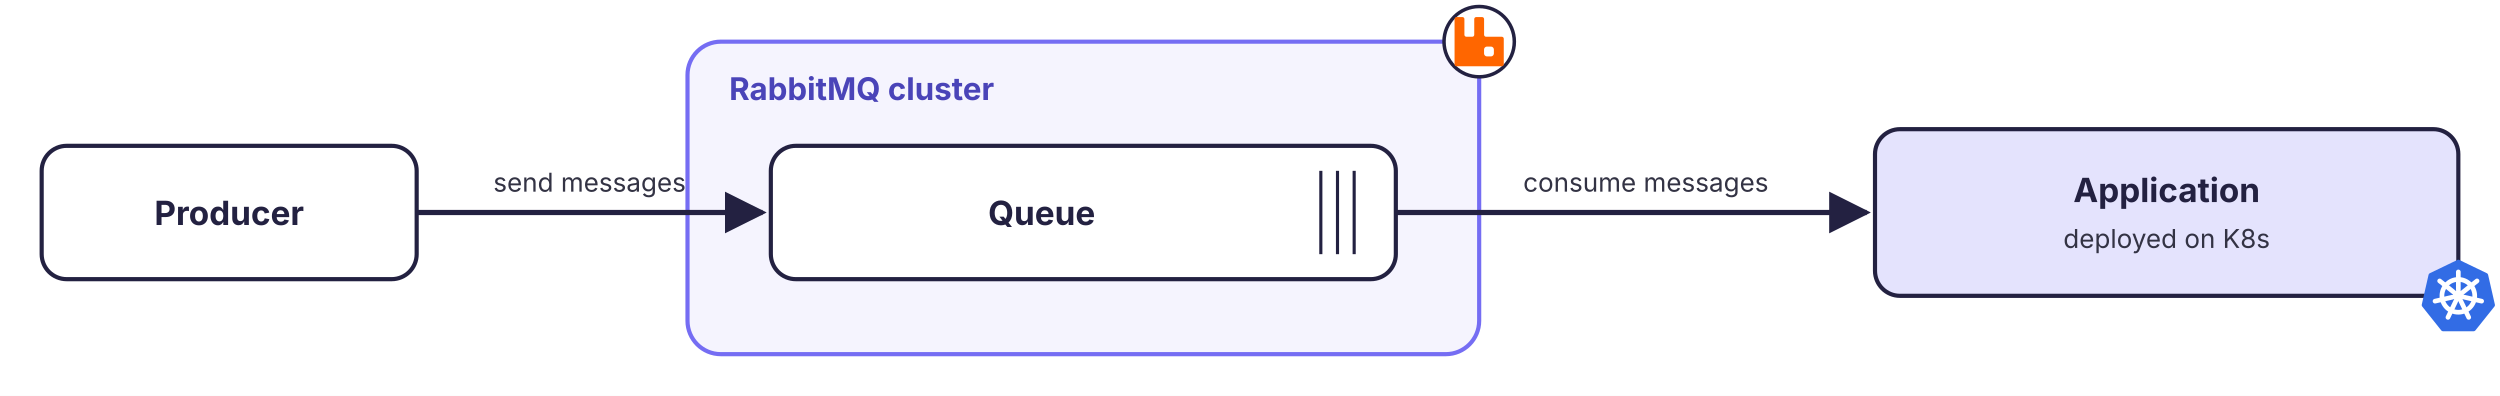
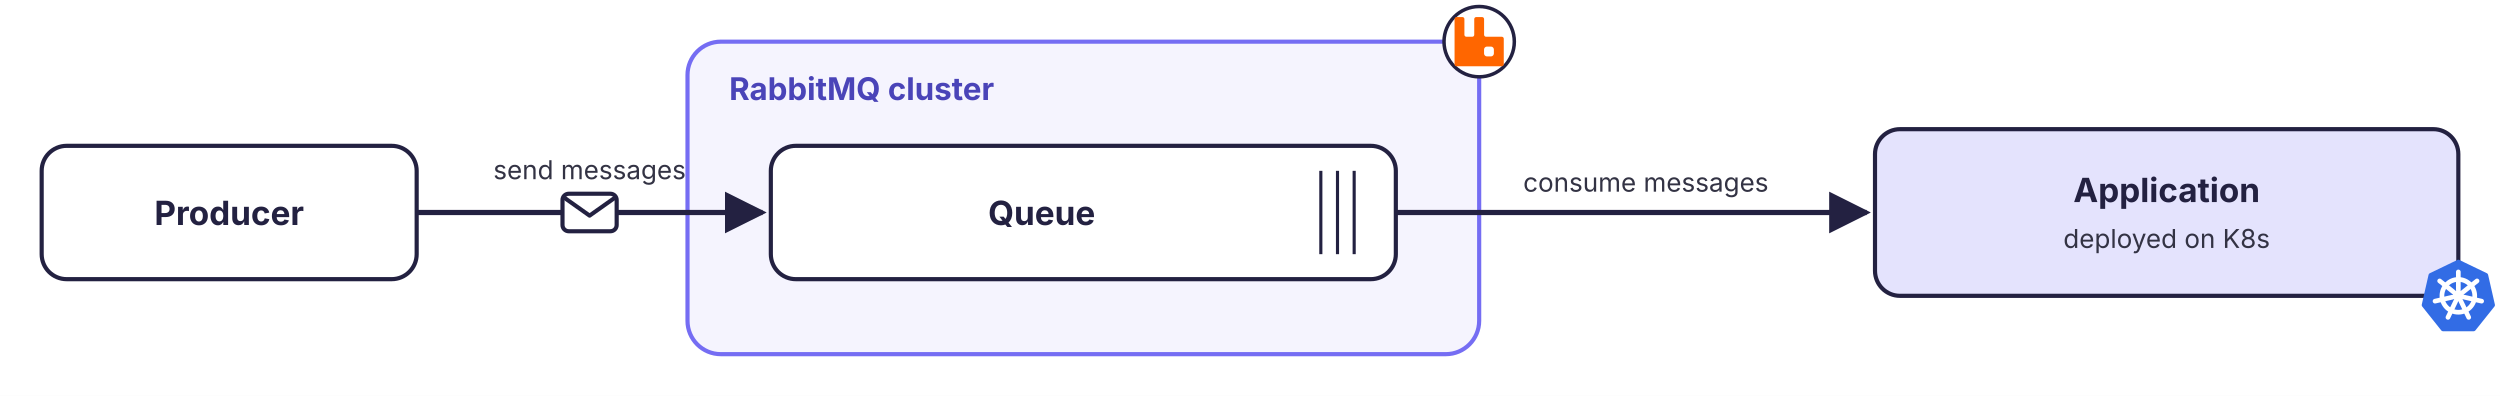
<svg xmlns="http://www.w3.org/2000/svg" viewBox="0 0 1200 190" width="1200" height="190" font-family="Inter, Helvetica, Arial, sans-serif" role="img" aria-labelledby="t d">
  <defs>
    <marker id="arrow" viewBox="0 0 10 10" refX="9" refY="5" markerWidth="8" markerHeight="8" orient="auto-start-reverse">
      <path d="M0 0 L10 5 L0 10 z" fill="#232141" />
    </marker>
    <symbol id="k8s" viewBox="0 0 32 32">
      <polygon points="16.00,1.60 27.73,7.25 30.62,19.94 22.51,30.11 9.49,30.11 1.38,19.94 4.27,7.25" fill="#326CE5" stroke="#326CE5" stroke-width="2" stroke-linejoin="round" />
      <g fill="none" stroke="#ffffff" stroke-width="2" stroke-linecap="round">
        <circle cx="16" cy="16" r="7" />
        <line x1="16.00" y1="13.40" x2="16.00" y2="5.80" />
        <line x1="18.03" y1="14.38" x2="23.97" y2="9.64" />
        <line x1="18.53" y1="16.58" x2="25.94" y2="18.27" />
        <line x1="17.13" y1="18.34" x2="20.43" y2="25.19" />
        <line x1="14.87" y1="18.34" x2="11.57" y2="25.19" />
        <line x1="13.47" y1="16.58" x2="6.06" y2="18.27" />
        <line x1="13.97" y1="14.38" x2="8.03" y2="9.64" />
      </g>
      <circle cx="16" cy="16" r="2.4" fill="#ffffff" />
    </symbol>
    <symbol id="rabbitmq" viewBox="0 0 32 32">
      <circle cx="16" cy="16" r="15" fill="#ffffff" stroke="#232141" stroke-width="1.5" />
      <path transform="translate(5.5 5.5) scale(0.875)" fill="#FF6600" d="M23.035 9.601h-7.677a.956.956 0 01-.962-.962V.962a.956.956 0 00-.962-.956H10.56a.956.956 0 00-.962.956V8.64a.956.956 0 01-.962.962H5.762a.956.956 0 01-.961-.962V.962A.956.956 0 003.839 0H.959a.956.956 0 00-.956.962v22.076A.956.956 0 00.965 24h22.07a.956.956 0 00.962-.962V10.58a.956.956 0 00-.962-.98zm-3.86 8.152a1.437 1.437 0 01-1.437 1.443h-1.924a1.437 1.437 0 01-1.436-1.443v-1.917a1.437 1.437 0 011.436-1.443h1.924a1.437 1.437 0 011.437 1.443z" />
    </symbol>
+     <symbol id="envelope" viewBox="0 0 28 20">
+       <rect x="1" y="1" width="26" height="18" rx="3" fill="#ffffff" stroke="#232141" stroke-width="2" />
+       <path d="M2 3 L14 11.5 L26 3" fill="none" stroke="#232141" stroke-width="2" stroke-linejoin="round" />
+     </symbol>
  </defs>
  <rect x="0" y="0" width="1200" height="190" fill="#ffffff" />
  <rect x="330" y="20" width="380" height="150" rx="16" fill="#F5F4FE" stroke="#756DF3" stroke-width="2" />
  <text x="350" y="48" font-size="15" font-weight="700" fill="#4a44b8">RabbitMQ cluster</text>
  <rect x="20" y="70" width="180" height="64" rx="12" fill="#ffffff" stroke="#232141" stroke-width="2" />
  <text x="110" y="108" font-size="16" font-weight="700" fill="#232141" text-anchor="middle">Producer</text>
  <line x1="200" y1="102" x2="366" y2="102" stroke="#232141" stroke-width="2.5" marker-end="url(#arrow)" />
-   <text x="283" y="92" font-size="12.5" fill="#333344" text-anchor="middle">send messages</text>
+   <text x="283" y="86" font-size="12.5" fill="#333344" text-anchor="middle">send messages</text>
+   <use href="#envelope" x="269" y="92" width="28" height="20" />
  <rect x="370" y="70" width="300" height="64" rx="12" fill="#ffffff" stroke="#232141" stroke-width="2" />
  <text x="500" y="108" font-size="16" font-weight="700" fill="#232141" text-anchor="middle">Queue</text>
  <line x1="634" y1="82" x2="634" y2="122" stroke="#232141" stroke-width="1.5" />
  <line x1="642" y1="82" x2="642" y2="122" stroke="#232141" stroke-width="1.5" />
  <line x1="650" y1="82" x2="650" y2="122" stroke="#232141" stroke-width="1.5" />
  <line x1="670" y1="102" x2="896" y2="102" stroke="#232141" stroke-width="2.5" marker-end="url(#arrow)" />
  <text x="790" y="92" font-size="12.5" fill="#333344" text-anchor="middle">consume messages</text>
  <rect x="900" y="62" width="280" height="80" rx="12" fill="#E4E3FD" stroke="#232141" stroke-width="2" />
  <text x="1040" y="97" font-size="16" font-weight="700" fill="#232141" text-anchor="middle">Application</text>
  <text x="1040" y="119" font-size="12.5" fill="#333344" text-anchor="middle">deployed on K8s</text>
  <use href="#k8s" x="1162" y="124" width="36" height="36" />
  <use href="#rabbitmq" x="692" y="2" width="36" height="36" />
</svg>
